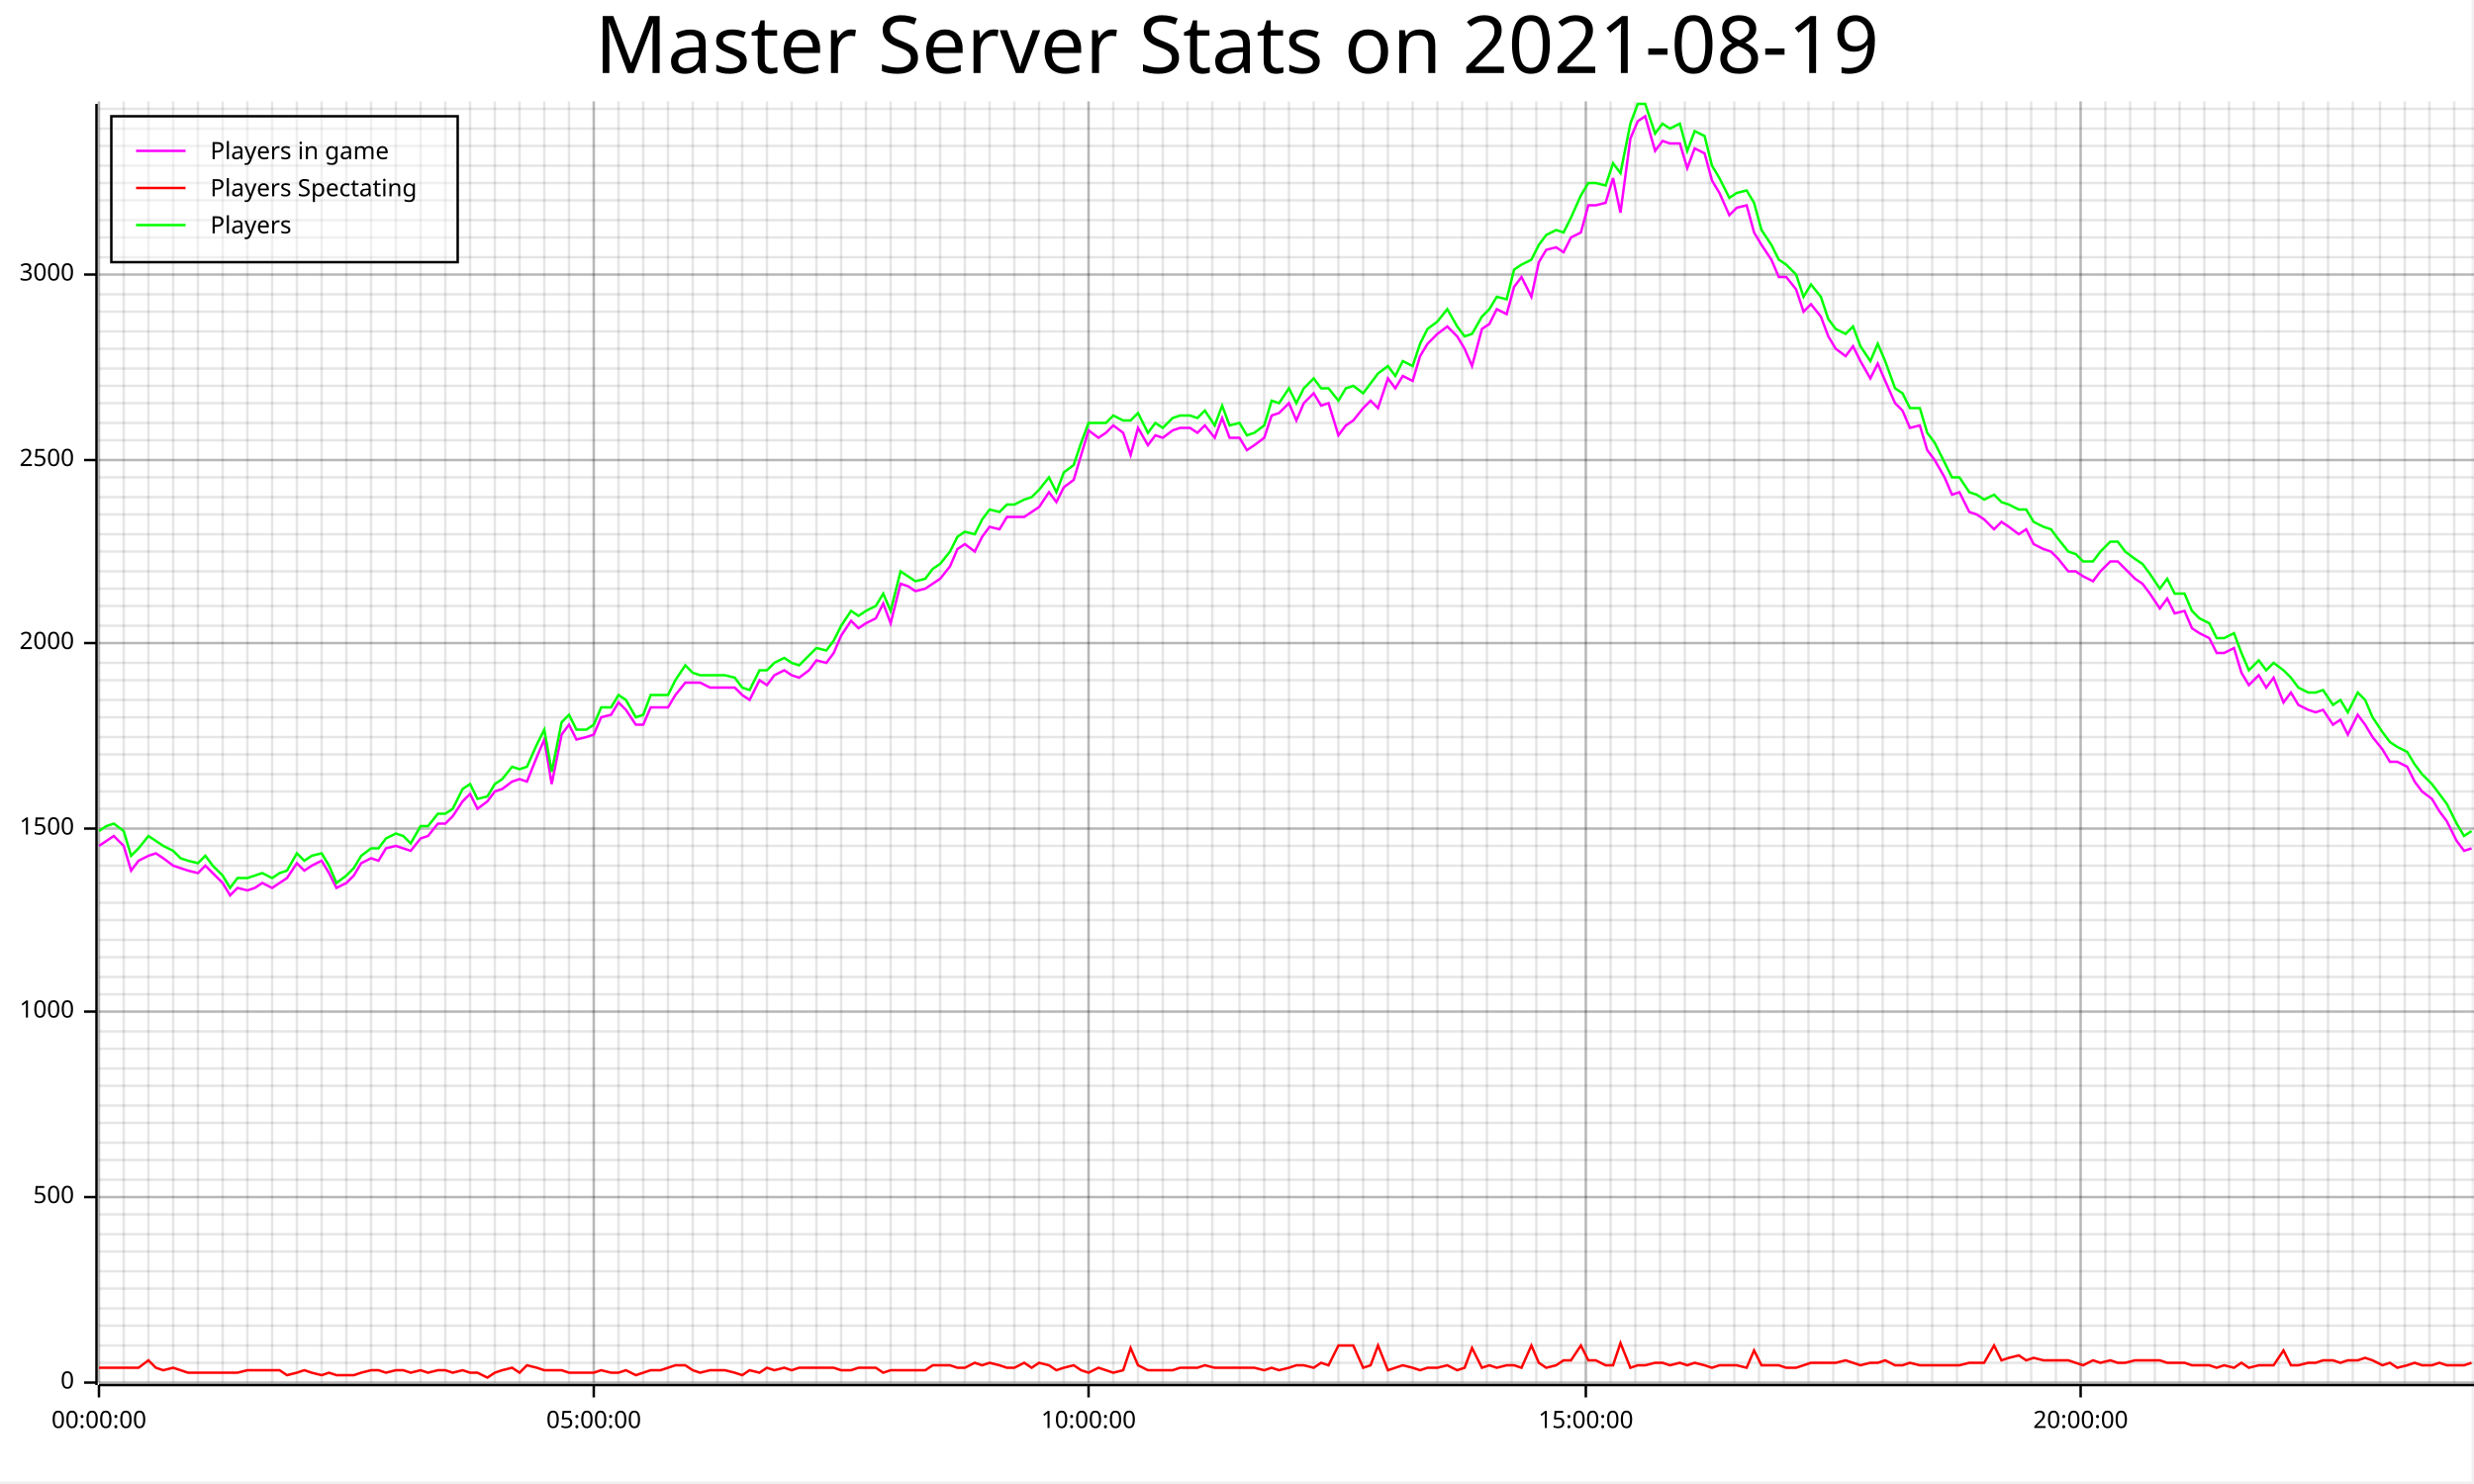
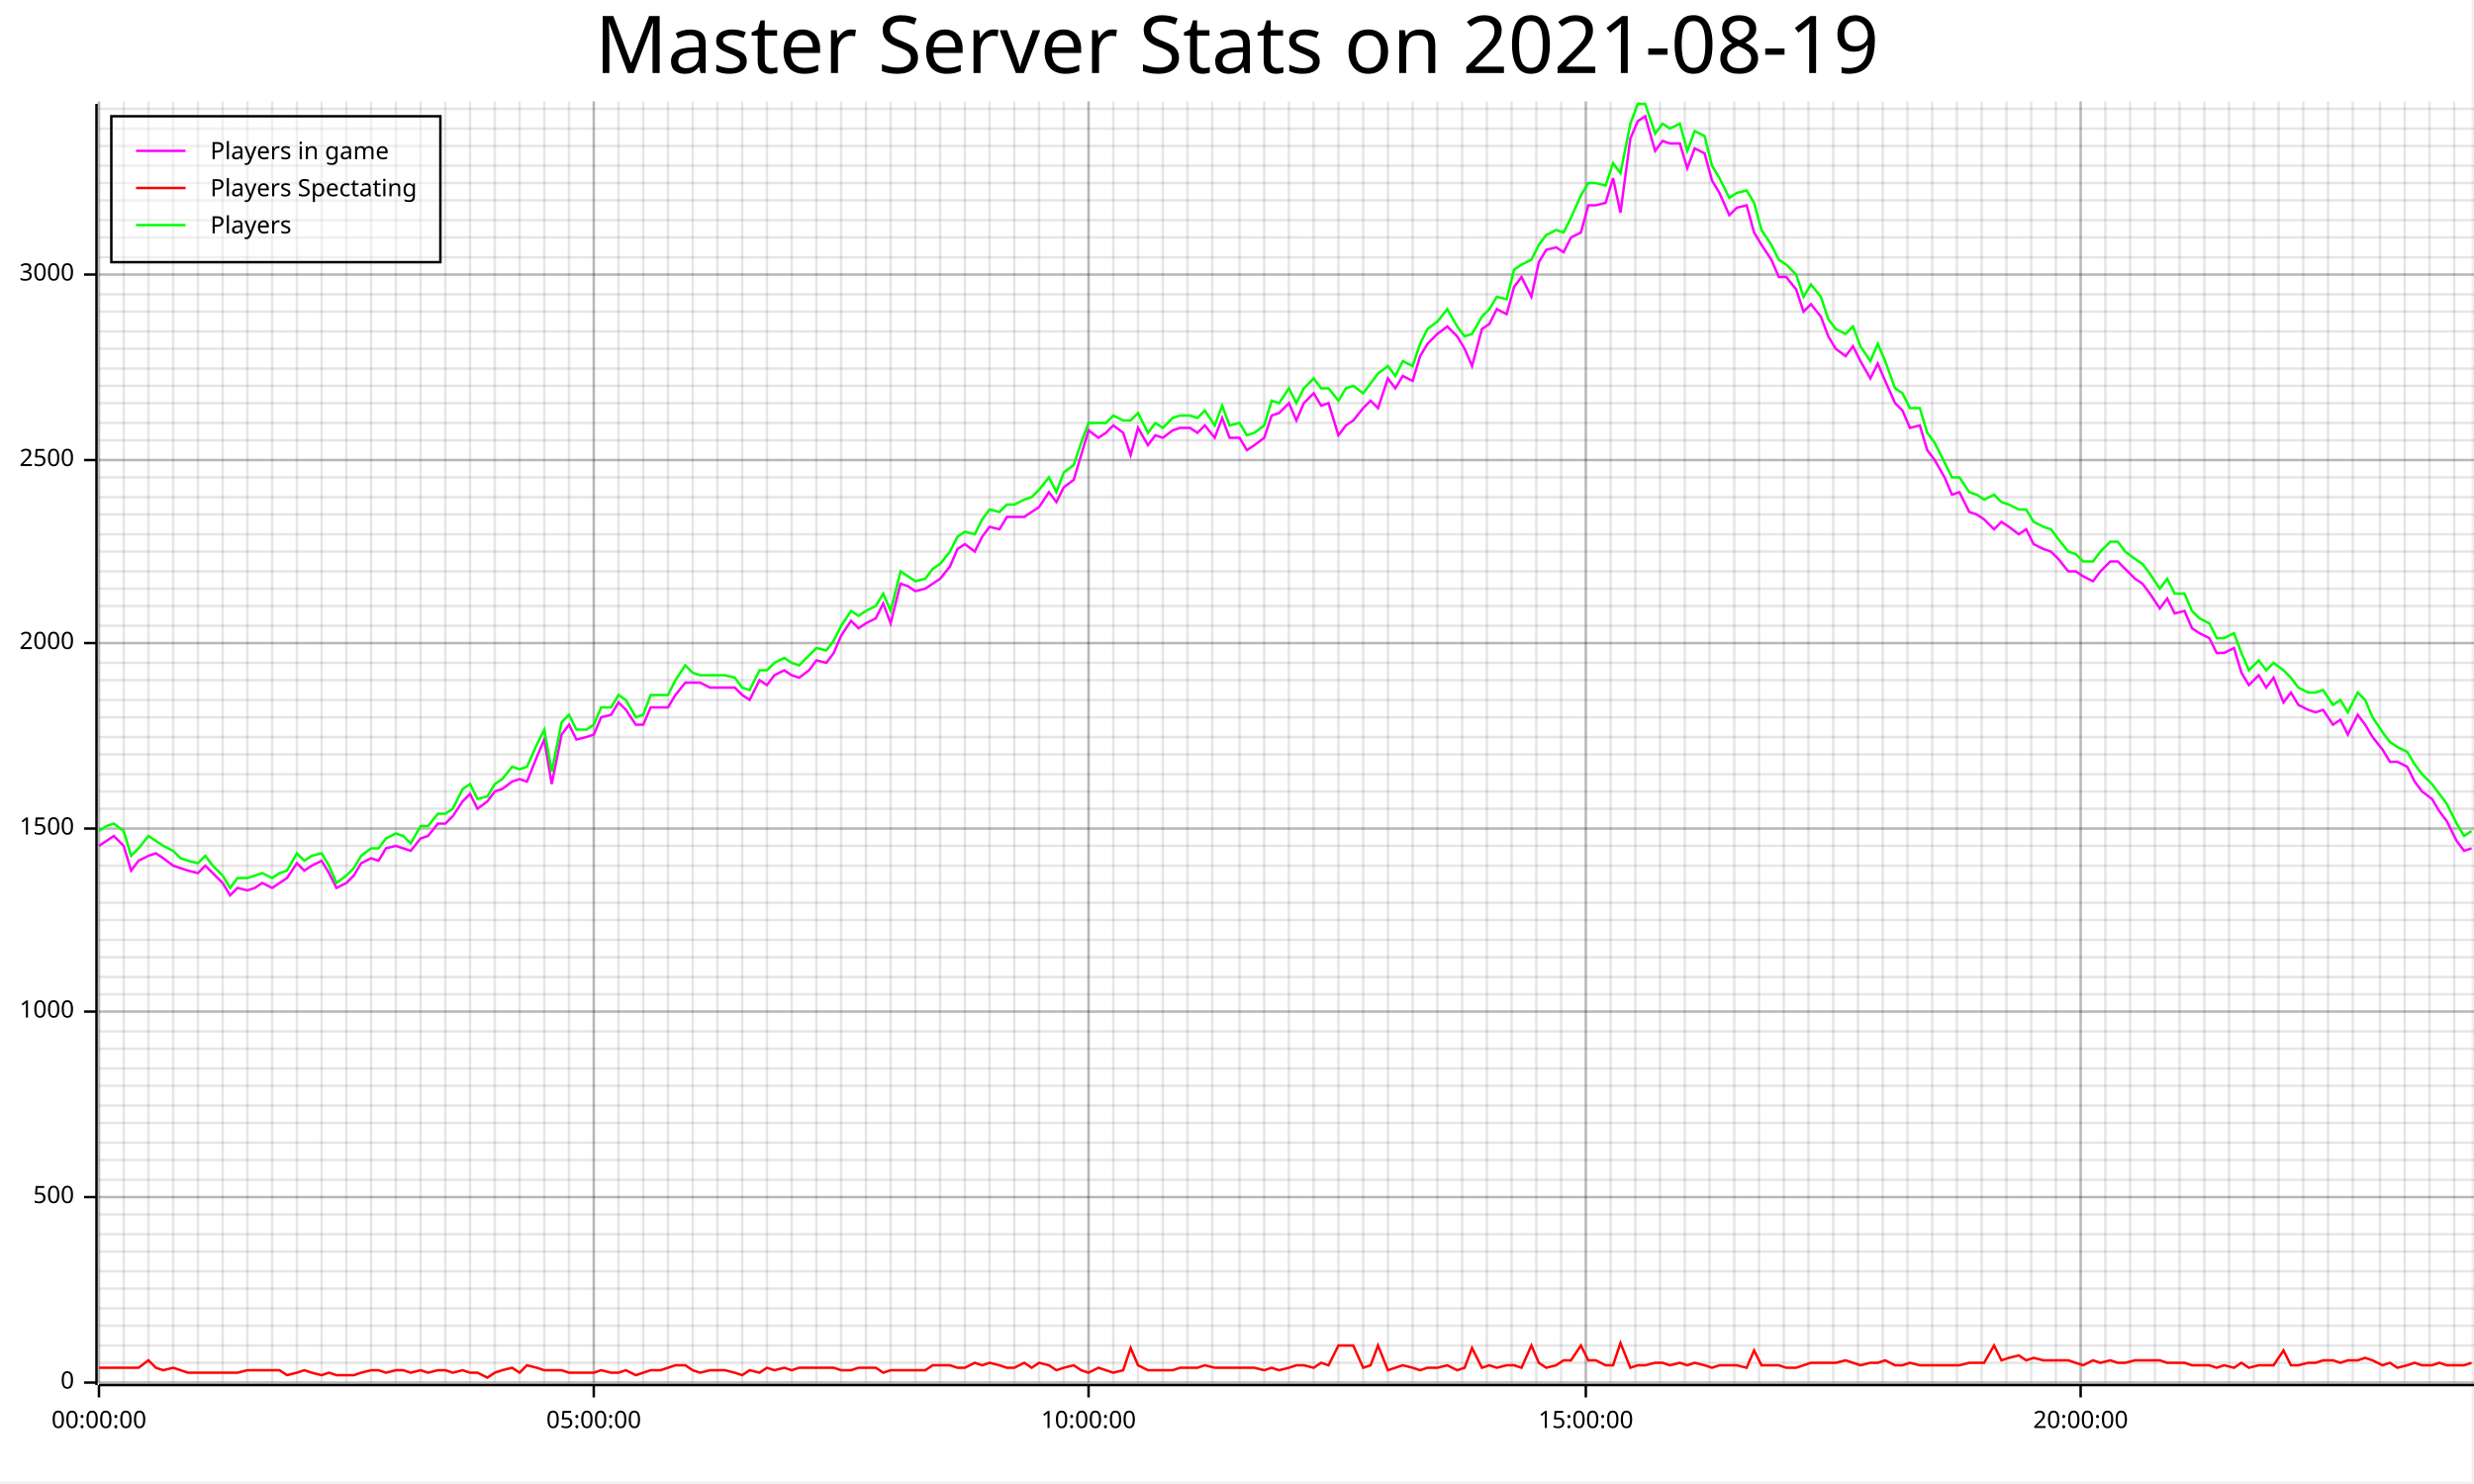
<svg xmlns="http://www.w3.org/2000/svg" width="1000" height="600" viewBox="0 0 1000 600">
  <rect x="0" y="0" width="999" height="599" opacity="1" fill="#FFFFFF" stroke="none" />
  <text x="500" y="5" dy="0.76em" text-anchor="middle" font-family="sans-serif" font-size="32.258" opacity="1" fill="#000000">
Master Server Stats on 2021-08-19
</text>
  <line opacity="0.1" stroke="#000000" stroke-width="1" x1="40" y1="559" x2="40" y2="41" />
  <line opacity="0.1" stroke="#000000" stroke-width="1" x1="50" y1="559" x2="50" y2="41" />
  <line opacity="0.1" stroke="#000000" stroke-width="1" x1="60" y1="559" x2="60" y2="41" />
  <line opacity="0.1" stroke="#000000" stroke-width="1" x1="70" y1="559" x2="70" y2="41" />
  <line opacity="0.1" stroke="#000000" stroke-width="1" x1="80" y1="559" x2="80" y2="41" />
  <line opacity="0.1" stroke="#000000" stroke-width="1" x1="90" y1="559" x2="90" y2="41" />
  <line opacity="0.1" stroke="#000000" stroke-width="1" x1="100" y1="559" x2="100" y2="41" />
  <line opacity="0.1" stroke="#000000" stroke-width="1" x1="110" y1="559" x2="110" y2="41" />
  <line opacity="0.1" stroke="#000000" stroke-width="1" x1="120" y1="559" x2="120" y2="41" />
  <line opacity="0.1" stroke="#000000" stroke-width="1" x1="130" y1="559" x2="130" y2="41" />
  <line opacity="0.1" stroke="#000000" stroke-width="1" x1="140" y1="559" x2="140" y2="41" />
  <line opacity="0.1" stroke="#000000" stroke-width="1" x1="150" y1="559" x2="150" y2="41" />
  <line opacity="0.1" stroke="#000000" stroke-width="1" x1="160" y1="559" x2="160" y2="41" />
  <line opacity="0.1" stroke="#000000" stroke-width="1" x1="170" y1="559" x2="170" y2="41" />
  <line opacity="0.1" stroke="#000000" stroke-width="1" x1="180" y1="559" x2="180" y2="41" />
  <line opacity="0.1" stroke="#000000" stroke-width="1" x1="190" y1="559" x2="190" y2="41" />
  <line opacity="0.1" stroke="#000000" stroke-width="1" x1="200" y1="559" x2="200" y2="41" />
  <line opacity="0.1" stroke="#000000" stroke-width="1" x1="210" y1="559" x2="210" y2="41" />
  <line opacity="0.1" stroke="#000000" stroke-width="1" x1="220" y1="559" x2="220" y2="41" />
  <line opacity="0.1" stroke="#000000" stroke-width="1" x1="230" y1="559" x2="230" y2="41" />
  <line opacity="0.1" stroke="#000000" stroke-width="1" x1="240" y1="559" x2="240" y2="41" />
  <line opacity="0.1" stroke="#000000" stroke-width="1" x1="250" y1="559" x2="250" y2="41" />
  <line opacity="0.1" stroke="#000000" stroke-width="1" x1="260" y1="559" x2="260" y2="41" />
  <line opacity="0.1" stroke="#000000" stroke-width="1" x1="270" y1="559" x2="270" y2="41" />
  <line opacity="0.1" stroke="#000000" stroke-width="1" x1="280" y1="559" x2="280" y2="41" />
  <line opacity="0.1" stroke="#000000" stroke-width="1" x1="290" y1="559" x2="290" y2="41" />
  <line opacity="0.1" stroke="#000000" stroke-width="1" x1="300" y1="559" x2="300" y2="41" />
  <line opacity="0.1" stroke="#000000" stroke-width="1" x1="310" y1="559" x2="310" y2="41" />
  <line opacity="0.1" stroke="#000000" stroke-width="1" x1="320" y1="559" x2="320" y2="41" />
  <line opacity="0.1" stroke="#000000" stroke-width="1" x1="330" y1="559" x2="330" y2="41" />
  <line opacity="0.1" stroke="#000000" stroke-width="1" x1="340" y1="559" x2="340" y2="41" />
  <line opacity="0.1" stroke="#000000" stroke-width="1" x1="350" y1="559" x2="350" y2="41" />
  <line opacity="0.1" stroke="#000000" stroke-width="1" x1="360" y1="559" x2="360" y2="41" />
  <line opacity="0.1" stroke="#000000" stroke-width="1" x1="370" y1="559" x2="370" y2="41" />
  <line opacity="0.1" stroke="#000000" stroke-width="1" x1="380" y1="559" x2="380" y2="41" />
  <line opacity="0.1" stroke="#000000" stroke-width="1" x1="390" y1="559" x2="390" y2="41" />
  <line opacity="0.1" stroke="#000000" stroke-width="1" x1="400" y1="559" x2="400" y2="41" />
  <line opacity="0.1" stroke="#000000" stroke-width="1" x1="410" y1="559" x2="410" y2="41" />
  <line opacity="0.1" stroke="#000000" stroke-width="1" x1="420" y1="559" x2="420" y2="41" />
  <line opacity="0.1" stroke="#000000" stroke-width="1" x1="430" y1="559" x2="430" y2="41" />
  <line opacity="0.1" stroke="#000000" stroke-width="1" x1="440" y1="559" x2="440" y2="41" />
  <line opacity="0.1" stroke="#000000" stroke-width="1" x1="450" y1="559" x2="450" y2="41" />
  <line opacity="0.1" stroke="#000000" stroke-width="1" x1="460" y1="559" x2="460" y2="41" />
  <line opacity="0.1" stroke="#000000" stroke-width="1" x1="470" y1="559" x2="470" y2="41" />
  <line opacity="0.1" stroke="#000000" stroke-width="1" x1="480" y1="559" x2="480" y2="41" />
  <line opacity="0.1" stroke="#000000" stroke-width="1" x1="490" y1="559" x2="490" y2="41" />
  <line opacity="0.1" stroke="#000000" stroke-width="1" x1="501" y1="559" x2="501" y2="41" />
  <line opacity="0.1" stroke="#000000" stroke-width="1" x1="511" y1="559" x2="511" y2="41" />
  <line opacity="0.1" stroke="#000000" stroke-width="1" x1="521" y1="559" x2="521" y2="41" />
  <line opacity="0.1" stroke="#000000" stroke-width="1" x1="531" y1="559" x2="531" y2="41" />
  <line opacity="0.1" stroke="#000000" stroke-width="1" x1="541" y1="559" x2="541" y2="41" />
  <line opacity="0.1" stroke="#000000" stroke-width="1" x1="551" y1="559" x2="551" y2="41" />
  <line opacity="0.1" stroke="#000000" stroke-width="1" x1="561" y1="559" x2="561" y2="41" />
  <line opacity="0.1" stroke="#000000" stroke-width="1" x1="571" y1="559" x2="571" y2="41" />
  <line opacity="0.1" stroke="#000000" stroke-width="1" x1="581" y1="559" x2="581" y2="41" />
  <line opacity="0.1" stroke="#000000" stroke-width="1" x1="591" y1="559" x2="591" y2="41" />
  <line opacity="0.1" stroke="#000000" stroke-width="1" x1="601" y1="559" x2="601" y2="41" />
  <line opacity="0.1" stroke="#000000" stroke-width="1" x1="611" y1="559" x2="611" y2="41" />
  <line opacity="0.1" stroke="#000000" stroke-width="1" x1="621" y1="559" x2="621" y2="41" />
  <line opacity="0.1" stroke="#000000" stroke-width="1" x1="631" y1="559" x2="631" y2="41" />
  <line opacity="0.1" stroke="#000000" stroke-width="1" x1="641" y1="559" x2="641" y2="41" />
  <line opacity="0.1" stroke="#000000" stroke-width="1" x1="651" y1="559" x2="651" y2="41" />
  <line opacity="0.1" stroke="#000000" stroke-width="1" x1="661" y1="559" x2="661" y2="41" />
  <line opacity="0.1" stroke="#000000" stroke-width="1" x1="671" y1="559" x2="671" y2="41" />
  <line opacity="0.1" stroke="#000000" stroke-width="1" x1="681" y1="559" x2="681" y2="41" />
  <line opacity="0.1" stroke="#000000" stroke-width="1" x1="691" y1="559" x2="691" y2="41" />
  <line opacity="0.1" stroke="#000000" stroke-width="1" x1="701" y1="559" x2="701" y2="41" />
  <line opacity="0.1" stroke="#000000" stroke-width="1" x1="711" y1="559" x2="711" y2="41" />
  <line opacity="0.1" stroke="#000000" stroke-width="1" x1="721" y1="559" x2="721" y2="41" />
  <line opacity="0.1" stroke="#000000" stroke-width="1" x1="731" y1="559" x2="731" y2="41" />
  <line opacity="0.1" stroke="#000000" stroke-width="1" x1="741" y1="559" x2="741" y2="41" />
  <line opacity="0.1" stroke="#000000" stroke-width="1" x1="751" y1="559" x2="751" y2="41" />
  <line opacity="0.1" stroke="#000000" stroke-width="1" x1="761" y1="559" x2="761" y2="41" />
  <line opacity="0.1" stroke="#000000" stroke-width="1" x1="771" y1="559" x2="771" y2="41" />
  <line opacity="0.1" stroke="#000000" stroke-width="1" x1="781" y1="559" x2="781" y2="41" />
  <line opacity="0.1" stroke="#000000" stroke-width="1" x1="791" y1="559" x2="791" y2="41" />
  <line opacity="0.1" stroke="#000000" stroke-width="1" x1="801" y1="559" x2="801" y2="41" />
  <line opacity="0.1" stroke="#000000" stroke-width="1" x1="811" y1="559" x2="811" y2="41" />
  <line opacity="0.1" stroke="#000000" stroke-width="1" x1="821" y1="559" x2="821" y2="41" />
  <line opacity="0.1" stroke="#000000" stroke-width="1" x1="831" y1="559" x2="831" y2="41" />
  <line opacity="0.1" stroke="#000000" stroke-width="1" x1="841" y1="559" x2="841" y2="41" />
  <line opacity="0.1" stroke="#000000" stroke-width="1" x1="851" y1="559" x2="851" y2="41" />
  <line opacity="0.1" stroke="#000000" stroke-width="1" x1="861" y1="559" x2="861" y2="41" />
  <line opacity="0.1" stroke="#000000" stroke-width="1" x1="871" y1="559" x2="871" y2="41" />
  <line opacity="0.1" stroke="#000000" stroke-width="1" x1="881" y1="559" x2="881" y2="41" />
  <line opacity="0.1" stroke="#000000" stroke-width="1" x1="891" y1="559" x2="891" y2="41" />
  <line opacity="0.1" stroke="#000000" stroke-width="1" x1="901" y1="559" x2="901" y2="41" />
  <line opacity="0.1" stroke="#000000" stroke-width="1" x1="911" y1="559" x2="911" y2="41" />
  <line opacity="0.1" stroke="#000000" stroke-width="1" x1="921" y1="559" x2="921" y2="41" />
  <line opacity="0.1" stroke="#000000" stroke-width="1" x1="931" y1="559" x2="931" y2="41" />
  <line opacity="0.1" stroke="#000000" stroke-width="1" x1="941" y1="559" x2="941" y2="41" />
  <line opacity="0.1" stroke="#000000" stroke-width="1" x1="951" y1="559" x2="951" y2="41" />
  <line opacity="0.1" stroke="#000000" stroke-width="1" x1="962" y1="559" x2="962" y2="41" />
  <line opacity="0.1" stroke="#000000" stroke-width="1" x1="972" y1="559" x2="972" y2="41" />
  <line opacity="0.1" stroke="#000000" stroke-width="1" x1="982" y1="559" x2="982" y2="41" />
  <line opacity="0.1" stroke="#000000" stroke-width="1" x1="992" y1="559" x2="992" y2="41" />
  <line opacity="0.1" stroke="#000000" stroke-width="1" x1="40" y1="559" x2="1000" y2="559" />
  <line opacity="0.1" stroke="#000000" stroke-width="1" x1="40" y1="551" x2="1000" y2="551" />
  <line opacity="0.1" stroke="#000000" stroke-width="1" x1="40" y1="544" x2="1000" y2="544" />
  <line opacity="0.1" stroke="#000000" stroke-width="1" x1="40" y1="536" x2="1000" y2="536" />
  <line opacity="0.1" stroke="#000000" stroke-width="1" x1="40" y1="529" x2="1000" y2="529" />
  <line opacity="0.1" stroke="#000000" stroke-width="1" x1="40" y1="521" x2="1000" y2="521" />
  <line opacity="0.1" stroke="#000000" stroke-width="1" x1="40" y1="514" x2="1000" y2="514" />
  <line opacity="0.1" stroke="#000000" stroke-width="1" x1="40" y1="506" x2="1000" y2="506" />
  <line opacity="0.1" stroke="#000000" stroke-width="1" x1="40" y1="499" x2="1000" y2="499" />
  <line opacity="0.1" stroke="#000000" stroke-width="1" x1="40" y1="491" x2="1000" y2="491" />
  <line opacity="0.1" stroke="#000000" stroke-width="1" x1="40" y1="484" x2="1000" y2="484" />
  <line opacity="0.1" stroke="#000000" stroke-width="1" x1="40" y1="477" x2="1000" y2="477" />
  <line opacity="0.1" stroke="#000000" stroke-width="1" x1="40" y1="469" x2="1000" y2="469" />
  <line opacity="0.1" stroke="#000000" stroke-width="1" x1="40" y1="462" x2="1000" y2="462" />
  <line opacity="0.1" stroke="#000000" stroke-width="1" x1="40" y1="454" x2="1000" y2="454" />
  <line opacity="0.1" stroke="#000000" stroke-width="1" x1="40" y1="447" x2="1000" y2="447" />
  <line opacity="0.1" stroke="#000000" stroke-width="1" x1="40" y1="439" x2="1000" y2="439" />
  <line opacity="0.1" stroke="#000000" stroke-width="1" x1="40" y1="432" x2="1000" y2="432" />
  <line opacity="0.1" stroke="#000000" stroke-width="1" x1="40" y1="424" x2="1000" y2="424" />
  <line opacity="0.1" stroke="#000000" stroke-width="1" x1="40" y1="417" x2="1000" y2="417" />
  <line opacity="0.1" stroke="#000000" stroke-width="1" x1="40" y1="409" x2="1000" y2="409" />
  <line opacity="0.1" stroke="#000000" stroke-width="1" x1="40" y1="402" x2="1000" y2="402" />
  <line opacity="0.1" stroke="#000000" stroke-width="1" x1="40" y1="395" x2="1000" y2="395" />
  <line opacity="0.1" stroke="#000000" stroke-width="1" x1="40" y1="387" x2="1000" y2="387" />
  <line opacity="0.1" stroke="#000000" stroke-width="1" x1="40" y1="380" x2="1000" y2="380" />
  <line opacity="0.1" stroke="#000000" stroke-width="1" x1="40" y1="372" x2="1000" y2="372" />
  <line opacity="0.1" stroke="#000000" stroke-width="1" x1="40" y1="365" x2="1000" y2="365" />
  <line opacity="0.1" stroke="#000000" stroke-width="1" x1="40" y1="357" x2="1000" y2="357" />
  <line opacity="0.1" stroke="#000000" stroke-width="1" x1="40" y1="350" x2="1000" y2="350" />
  <line opacity="0.1" stroke="#000000" stroke-width="1" x1="40" y1="342" x2="1000" y2="342" />
  <line opacity="0.1" stroke="#000000" stroke-width="1" x1="40" y1="335" x2="1000" y2="335" />
  <line opacity="0.1" stroke="#000000" stroke-width="1" x1="40" y1="327" x2="1000" y2="327" />
  <line opacity="0.1" stroke="#000000" stroke-width="1" x1="40" y1="320" x2="1000" y2="320" />
  <line opacity="0.1" stroke="#000000" stroke-width="1" x1="40" y1="313" x2="1000" y2="313" />
  <line opacity="0.1" stroke="#000000" stroke-width="1" x1="40" y1="305" x2="1000" y2="305" />
  <line opacity="0.1" stroke="#000000" stroke-width="1" x1="40" y1="298" x2="1000" y2="298" />
  <line opacity="0.1" stroke="#000000" stroke-width="1" x1="40" y1="290" x2="1000" y2="290" />
  <line opacity="0.1" stroke="#000000" stroke-width="1" x1="40" y1="283" x2="1000" y2="283" />
  <line opacity="0.1" stroke="#000000" stroke-width="1" x1="40" y1="275" x2="1000" y2="275" />
  <line opacity="0.1" stroke="#000000" stroke-width="1" x1="40" y1="268" x2="1000" y2="268" />
  <line opacity="0.1" stroke="#000000" stroke-width="1" x1="40" y1="260" x2="1000" y2="260" />
  <line opacity="0.1" stroke="#000000" stroke-width="1" x1="40" y1="253" x2="1000" y2="253" />
  <line opacity="0.1" stroke="#000000" stroke-width="1" x1="40" y1="245" x2="1000" y2="245" />
  <line opacity="0.1" stroke="#000000" stroke-width="1" x1="40" y1="238" x2="1000" y2="238" />
  <line opacity="0.1" stroke="#000000" stroke-width="1" x1="40" y1="231" x2="1000" y2="231" />
  <line opacity="0.1" stroke="#000000" stroke-width="1" x1="40" y1="223" x2="1000" y2="223" />
  <line opacity="0.1" stroke="#000000" stroke-width="1" x1="40" y1="216" x2="1000" y2="216" />
  <line opacity="0.1" stroke="#000000" stroke-width="1" x1="40" y1="208" x2="1000" y2="208" />
  <line opacity="0.1" stroke="#000000" stroke-width="1" x1="40" y1="201" x2="1000" y2="201" />
  <line opacity="0.1" stroke="#000000" stroke-width="1" x1="40" y1="193" x2="1000" y2="193" />
  <line opacity="0.1" stroke="#000000" stroke-width="1" x1="40" y1="186" x2="1000" y2="186" />
  <line opacity="0.1" stroke="#000000" stroke-width="1" x1="40" y1="178" x2="1000" y2="178" />
  <line opacity="0.1" stroke="#000000" stroke-width="1" x1="40" y1="171" x2="1000" y2="171" />
  <line opacity="0.1" stroke="#000000" stroke-width="1" x1="40" y1="163" x2="1000" y2="163" />
  <line opacity="0.1" stroke="#000000" stroke-width="1" x1="40" y1="156" x2="1000" y2="156" />
  <line opacity="0.1" stroke="#000000" stroke-width="1" x1="40" y1="149" x2="1000" y2="149" />
  <line opacity="0.1" stroke="#000000" stroke-width="1" x1="40" y1="141" x2="1000" y2="141" />
  <line opacity="0.1" stroke="#000000" stroke-width="1" x1="40" y1="134" x2="1000" y2="134" />
  <line opacity="0.1" stroke="#000000" stroke-width="1" x1="40" y1="126" x2="1000" y2="126" />
  <line opacity="0.1" stroke="#000000" stroke-width="1" x1="40" y1="119" x2="1000" y2="119" />
  <line opacity="0.1" stroke="#000000" stroke-width="1" x1="40" y1="111" x2="1000" y2="111" />
  <line opacity="0.1" stroke="#000000" stroke-width="1" x1="40" y1="104" x2="1000" y2="104" />
  <line opacity="0.1" stroke="#000000" stroke-width="1" x1="40" y1="96" x2="1000" y2="96" />
  <line opacity="0.1" stroke="#000000" stroke-width="1" x1="40" y1="89" x2="1000" y2="89" />
  <line opacity="0.1" stroke="#000000" stroke-width="1" x1="40" y1="81" x2="1000" y2="81" />
  <line opacity="0.1" stroke="#000000" stroke-width="1" x1="40" y1="74" x2="1000" y2="74" />
  <line opacity="0.1" stroke="#000000" stroke-width="1" x1="40" y1="67" x2="1000" y2="67" />
  <line opacity="0.1" stroke="#000000" stroke-width="1" x1="40" y1="59" x2="1000" y2="59" />
  <line opacity="0.1" stroke="#000000" stroke-width="1" x1="40" y1="52" x2="1000" y2="52" />
  <line opacity="0.1" stroke="#000000" stroke-width="1" x1="40" y1="44" x2="1000" y2="44" />
  <line opacity="0.2" stroke="#000000" stroke-width="1" x1="40" y1="559" x2="40" y2="41" />
  <line opacity="0.2" stroke="#000000" stroke-width="1" x1="240" y1="559" x2="240" y2="41" />
  <line opacity="0.2" stroke="#000000" stroke-width="1" x1="440" y1="559" x2="440" y2="41" />
  <line opacity="0.2" stroke="#000000" stroke-width="1" x1="641" y1="559" x2="641" y2="41" />
  <line opacity="0.2" stroke="#000000" stroke-width="1" x1="841" y1="559" x2="841" y2="41" />
  <line opacity="0.2" stroke="#000000" stroke-width="1" x1="40" y1="559" x2="1000" y2="559" />
  <line opacity="0.2" stroke="#000000" stroke-width="1" x1="40" y1="484" x2="1000" y2="484" />
  <line opacity="0.2" stroke="#000000" stroke-width="1" x1="40" y1="409" x2="1000" y2="409" />
  <line opacity="0.2" stroke="#000000" stroke-width="1" x1="40" y1="335" x2="1000" y2="335" />
  <line opacity="0.2" stroke="#000000" stroke-width="1" x1="40" y1="260" x2="1000" y2="260" />
  <line opacity="0.2" stroke="#000000" stroke-width="1" x1="40" y1="186" x2="1000" y2="186" />
  <line opacity="0.2" stroke="#000000" stroke-width="1" x1="40" y1="111" x2="1000" y2="111" />
  <polyline fill="none" opacity="1" stroke="#000000" stroke-width="1" points="39,42 39,560 " />
  <text x="30" y="559" dy="0.5ex" text-anchor="end" font-family="sans-serif" font-size="9.677" opacity="1" fill="#000000">
0
</text>
  <polyline fill="none" opacity="1" stroke="#000000" stroke-width="1" points="34,559 39,559 " />
  <text x="30" y="484" dy="0.5ex" text-anchor="end" font-family="sans-serif" font-size="9.677" opacity="1" fill="#000000">
500
</text>
  <polyline fill="none" opacity="1" stroke="#000000" stroke-width="1" points="34,484 39,484 " />
  <text x="30" y="409" dy="0.5ex" text-anchor="end" font-family="sans-serif" font-size="9.677" opacity="1" fill="#000000">
1000
</text>
  <polyline fill="none" opacity="1" stroke="#000000" stroke-width="1" points="34,409 39,409 " />
  <text x="30" y="335" dy="0.5ex" text-anchor="end" font-family="sans-serif" font-size="9.677" opacity="1" fill="#000000">
1500
</text>
  <polyline fill="none" opacity="1" stroke="#000000" stroke-width="1" points="34,335 39,335 " />
  <text x="30" y="260" dy="0.5ex" text-anchor="end" font-family="sans-serif" font-size="9.677" opacity="1" fill="#000000">
2000
</text>
  <polyline fill="none" opacity="1" stroke="#000000" stroke-width="1" points="34,260 39,260 " />
  <text x="30" y="186" dy="0.5ex" text-anchor="end" font-family="sans-serif" font-size="9.677" opacity="1" fill="#000000">
2500
</text>
  <polyline fill="none" opacity="1" stroke="#000000" stroke-width="1" points="34,186 39,186 " />
  <text x="30" y="111" dy="0.5ex" text-anchor="end" font-family="sans-serif" font-size="9.677" opacity="1" fill="#000000">
3000
</text>
  <polyline fill="none" opacity="1" stroke="#000000" stroke-width="1" points="34,111 39,111 " />
  <polyline fill="none" opacity="1" stroke="#000000" stroke-width="1" points="40,560 1000,560 " />
  <text x="40" y="570" dy="0.76em" text-anchor="middle" font-family="sans-serif" font-size="9.677" opacity="1" fill="#000000">
00:00:00
</text>
  <polyline fill="none" opacity="1" stroke="#000000" stroke-width="1" points="40,560 40,565 " />
  <text x="240" y="570" dy="0.76em" text-anchor="middle" font-family="sans-serif" font-size="9.677" opacity="1" fill="#000000">
05:00:00
</text>
  <polyline fill="none" opacity="1" stroke="#000000" stroke-width="1" points="240,560 240,565 " />
  <text x="440" y="570" dy="0.76em" text-anchor="middle" font-family="sans-serif" font-size="9.677" opacity="1" fill="#000000">
10:00:00
</text>
  <polyline fill="none" opacity="1" stroke="#000000" stroke-width="1" points="440,560 440,565 " />
  <text x="641" y="570" dy="0.76em" text-anchor="middle" font-family="sans-serif" font-size="9.677" opacity="1" fill="#000000">
15:00:00
</text>
  <polyline fill="none" opacity="1" stroke="#000000" stroke-width="1" points="641,560 641,565 " />
  <text x="841" y="570" dy="0.76em" text-anchor="middle" font-family="sans-serif" font-size="9.677" opacity="1" fill="#000000">
20:00:00
</text>
  <polyline fill="none" opacity="1" stroke="#000000" stroke-width="1" points="841,560 841,565 " />
  <polyline fill="none" opacity="1" stroke="#FF00FF" stroke-width="1" points="40,342 43,340 46,338 50,342 53,352 56,348 60,346 63,345 66,347 70,350 73,351 76,352 80,353 83,350 86,353 90,357 93,362 96,359 100,360 103,359 106,357 110,359 113,357 116,355 120,349 123,352 126,350 130,348 133,353 136,359 140,357 143,354 146,349 150,347 153,348 156,343 160,342 163,343 166,344 170,339 173,338 177,333 180,333 183,330 187,324 190,321 193,327 197,324 200,320 203,319 207,316 210,315 213,316 217,306 220,299 223,317 227,297 230,293 233,299 237,298 240,297 243,290 247,289 250,284 253,287 257,293 260,293 263,286 267,286 270,286 273,281 277,276 280,276 283,276 287,278 290,278 293,278 297,278 300,281 303,283 307,275 310,277 313,273 317,271 320,273 323,274 327,271 330,267 334,268 337,264 340,257 344,251 347,254 350,252 354,250 357,244 360,252 364,236 367,237 370,239 374,238 377,236 380,234 384,229 387,222 390,220 394,223 397,217 400,213 404,214 407,209 410,209 414,209 417,207 420,205 424,199 427,203 430,197 434,194 437,184 440,174 444,177 447,175 450,172 454,175 457,184 460,173 464,180 467,176 470,177 474,174 477,173 481,173 484,175 487,172 491,177 494,169 497,177 501,177 504,182 507,180 511,177 514,168 517,167 521,163 524,170 527,163 531,159 534,164 537,163 541,176 544,172 547,170 551,165 554,162 557,165 561,153 564,157 567,152 571,154 574,144 577,139 581,135 585,132 589,136 592,141 595,148 599,133 602,131 605,125 609,127 612,116 615,112 619,120 622,106 625,101 629,100 632,102 635,96 639,94 642,83 645,83 649,82 652,72 655,86 659,56 662,49 665,47 669,61 672,57 675,58 679,58 682,68 685,60 689,62 692,73 695,78 699,87 702,84 706,83 709,94 712,99 716,105 719,112 722,112 726,117 729,126 732,123 736,128 739,136 742,141 746,144 749,140 752,146 756,153 759,147 762,154 766,163 769,166 772,173 776,172 779,182 782,186 786,193 789,200 792,199 796,207 799,208 802,210 806,214 809,211 812,213 816,216 819,214 822,220 826,222 829,223 832,226 836,231 839,231 842,233 846,235 849,231 853,227 856,227 859,230 863,234 866,236 869,240 873,246 876,242 879,248 883,247 886,254 889,256 893,258 896,264 899,264 903,262 906,272 909,277 913,273 916,278 919,274 923,284 926,280 929,285 933,287 936,288 939,287 943,293 946,291 949,297 953,289 956,293 959,298 963,303 966,308 969,308 973,310 976,316 979,320 983,323 986,328 989,332 993,340 996,344 999,343 " />
  <polyline fill="none" opacity="1" stroke="#FF0000" stroke-width="1" points="40,553 43,553 46,553 50,553 53,553 56,553 60,550 63,553 66,554 70,553 73,554 76,555 80,555 83,555 86,555 90,555 93,555 96,555 100,554 103,554 106,554 110,554 113,554 116,556 120,555 123,554 126,555 130,556 133,555 136,556 140,556 143,556 146,555 150,554 153,554 156,555 160,554 163,554 166,555 170,554 173,555 177,554 180,554 183,555 187,554 190,555 193,555 197,557 200,555 203,554 207,553 210,555 213,552 217,553 220,554 223,554 227,554 230,555 233,555 237,555 240,555 243,554 247,555 250,555 253,554 257,556 260,555 263,554 267,554 270,553 273,552 277,552 280,554 283,555 287,554 290,554 293,554 297,555 300,556 303,554 307,555 310,553 313,554 317,553 320,554 323,553 327,553 330,553 334,553 337,553 340,554 344,554 347,553 350,553 354,553 357,555 360,554 364,554 367,554 370,554 374,554 377,552 380,552 384,552 387,553 390,553 394,551 397,552 400,551 404,552 407,553 410,553 414,551 417,553 420,551 424,552 427,554 430,553 434,552 437,554 440,555 444,553 447,554 450,555 454,554 457,545 460,552 464,554 467,554 470,554 474,554 477,553 481,553 484,553 487,552 491,553 494,553 497,553 501,553 504,553 507,553 511,554 514,553 517,554 521,553 524,552 527,552 531,553 534,551 537,552 541,544 544,544 547,544 551,553 554,552 557,544 561,554 564,553 567,552 571,553 574,554 577,553 581,553 585,552 589,554 592,553 595,545 599,553 602,552 605,553 609,552 612,552 615,553 619,544 622,551 625,553 629,552 632,550 635,550 639,544 642,550 645,550 649,552 652,552 655,543 659,553 662,552 665,552 669,551 672,551 675,552 679,551 682,552 685,551 689,552 692,553 695,552 699,552 702,552 706,553 709,546 712,552 716,552 719,552 722,553 726,553 729,552 732,551 736,551 739,551 742,551 746,550 749,551 752,552 756,551 759,551 762,550 766,552 769,552 772,551 776,552 779,552 782,552 786,552 789,552 792,552 796,551 799,551 802,551 806,544 809,550 812,549 816,548 819,550 822,549 826,550 829,550 832,550 836,550 839,551 842,552 846,550 849,551 853,550 856,551 859,551 863,550 866,550 869,550 873,550 876,551 879,551 883,551 886,552 889,552 893,552 896,553 899,552 903,553 906,551 909,553 913,552 916,552 919,552 923,546 926,552 929,552 933,551 936,551 939,550 943,550 946,551 949,550 953,550 956,549 959,550 963,552 966,551 969,553 973,552 976,551 979,552 983,552 986,551 989,552 993,552 996,552 999,551 " />
  <polyline fill="none" opacity="1" stroke="#00FF00" stroke-width="1" points="40,336 43,334 46,333 50,336 53,346 56,343 60,338 63,340 66,342 70,344 73,347 76,348 80,349 83,346 86,350 90,354 93,359 96,355 100,355 103,354 106,353 110,355 113,353 116,352 120,345 123,348 126,346 130,345 133,350 136,357 140,354 143,351 146,346 150,343 153,343 156,339 160,337 163,338 166,341 170,334 173,334 177,329 180,329 183,327 187,319 190,317 193,323 197,322 200,317 203,315 207,310 210,311 213,310 217,301 220,295 223,312 227,292 230,289 233,295 237,295 240,293 243,286 247,286 250,281 253,283 257,290 260,289 263,281 267,281 270,281 273,275 277,269 280,272 283,273 287,273 290,273 293,273 297,274 300,278 303,279 307,271 310,271 313,268 317,266 320,268 323,269 327,265 330,262 334,263 337,259 340,253 344,247 347,249 350,247 354,245 357,240 360,247 364,231 367,233 370,235 374,234 377,230 380,228 384,223 387,217 390,215 394,216 397,210 400,206 404,207 407,204 410,204 414,202 417,201 420,198 424,193 427,199 430,191 434,188 437,179 440,171 444,171 447,171 450,168 454,170 457,170 460,167 464,175 467,171 470,173 474,169 477,168 481,168 484,169 487,166 491,172 494,164 497,172 501,171 504,176 507,175 511,172 514,162 517,163 521,157 524,163 527,157 531,153 534,157 537,157 541,162 544,157 547,156 551,159 554,155 557,151 561,148 564,152 567,146 571,148 574,139 577,133 581,130 585,125 589,132 592,136 595,135 599,128 602,125 605,120 609,121 612,109 615,107 619,105 622,99 625,95 629,93 632,94 635,88 639,79 642,74 645,74 649,75 652,66 655,70 659,50 662,42 665,42 669,54 672,50 675,52 679,50 682,61 685,53 689,55 692,67 695,72 699,80 702,78 706,77 709,82 712,93 716,99 719,105 722,107 726,111 729,120 732,115 736,120 739,129 742,133 746,135 749,132 752,140 756,146 759,139 762,146 766,157 769,159 772,165 776,165 779,175 782,179 786,187 789,193 792,193 796,199 799,200 802,202 806,200 809,203 812,204 816,206 819,206 822,211 826,213 829,214 832,218 836,223 839,224 842,227 846,227 849,223 853,219 856,219 859,223 863,226 866,228 869,232 873,238 876,234 879,240 883,240 886,247 889,250 893,252 896,258 899,258 903,256 906,264 909,271 913,267 916,271 919,268 923,271 926,274 929,278 933,280 936,280 939,279 943,285 946,283 949,288 953,280 956,283 959,290 963,296 966,300 969,302 973,304 976,309 979,313 983,317 986,321 989,325 993,333 996,338 999,336 " />
-   <rect x="45" y="47" width="140" height="59" opacity="0.4" fill="#FFFFFF" stroke="none" />
-   <rect x="45" y="47" width="140" height="59" opacity="1" fill="none" stroke="#000000" />
+   <rect x="45" y="47" width="133" height="59" opacity="0.4" fill="#FFFFFF" stroke="none" />
+   <rect x="45" y="47" width="133" height="59" opacity="1" fill="none" stroke="#000000" />
  <text x="85" y="57" dy="0.76em" text-anchor="start" font-family="sans-serif" font-size="9.677" opacity="1" fill="#000000">
Players in game
</text>
  <text x="85" y="72" dy="0.76em" text-anchor="start" font-family="sans-serif" font-size="9.677" opacity="1" fill="#000000">
Players Spectating
</text>
  <text x="85" y="87" dy="0.76em" text-anchor="start" font-family="sans-serif" font-size="9.677" opacity="1" fill="#000000">
Players
</text>
  <polyline fill="none" opacity="1" stroke="#FF00FF" stroke-width="1" points="55,61 75,61 " />
  <polyline fill="none" opacity="1" stroke="#FF0000" stroke-width="1" points="55,76 75,76 " />
  <polyline fill="none" opacity="1" stroke="#00FF00" stroke-width="1" points="55,91 75,91 " />
</svg>
